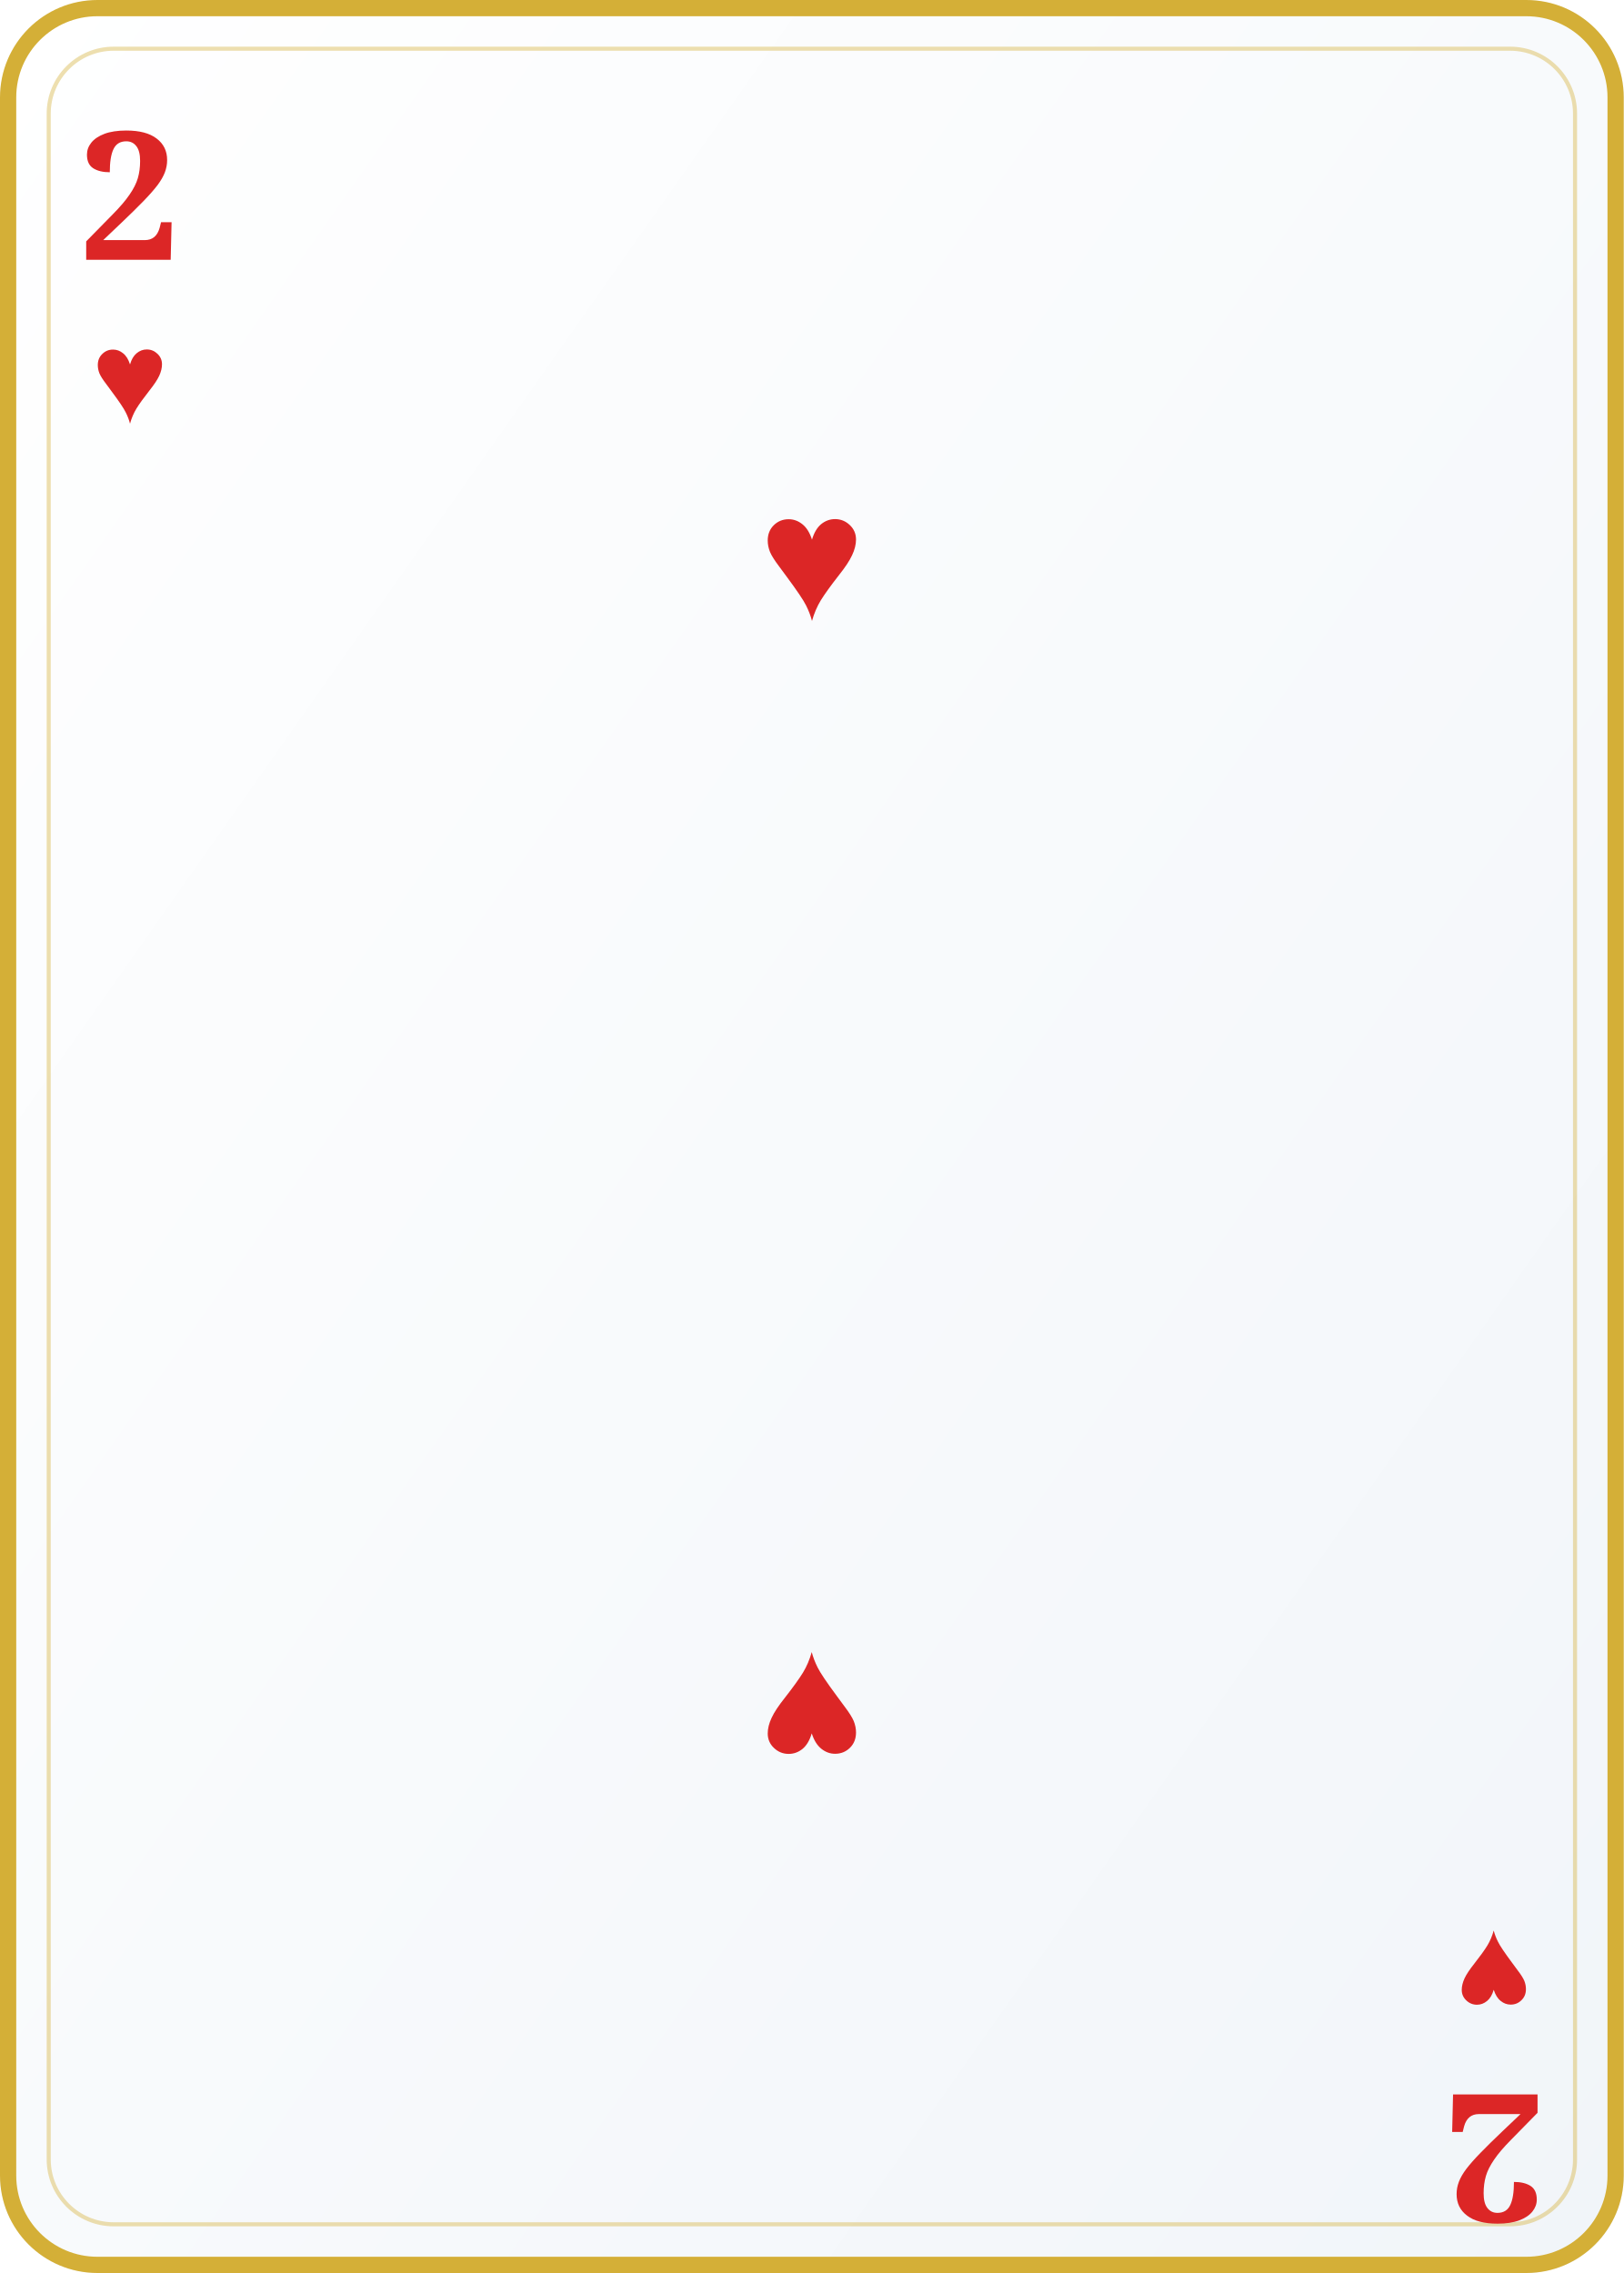
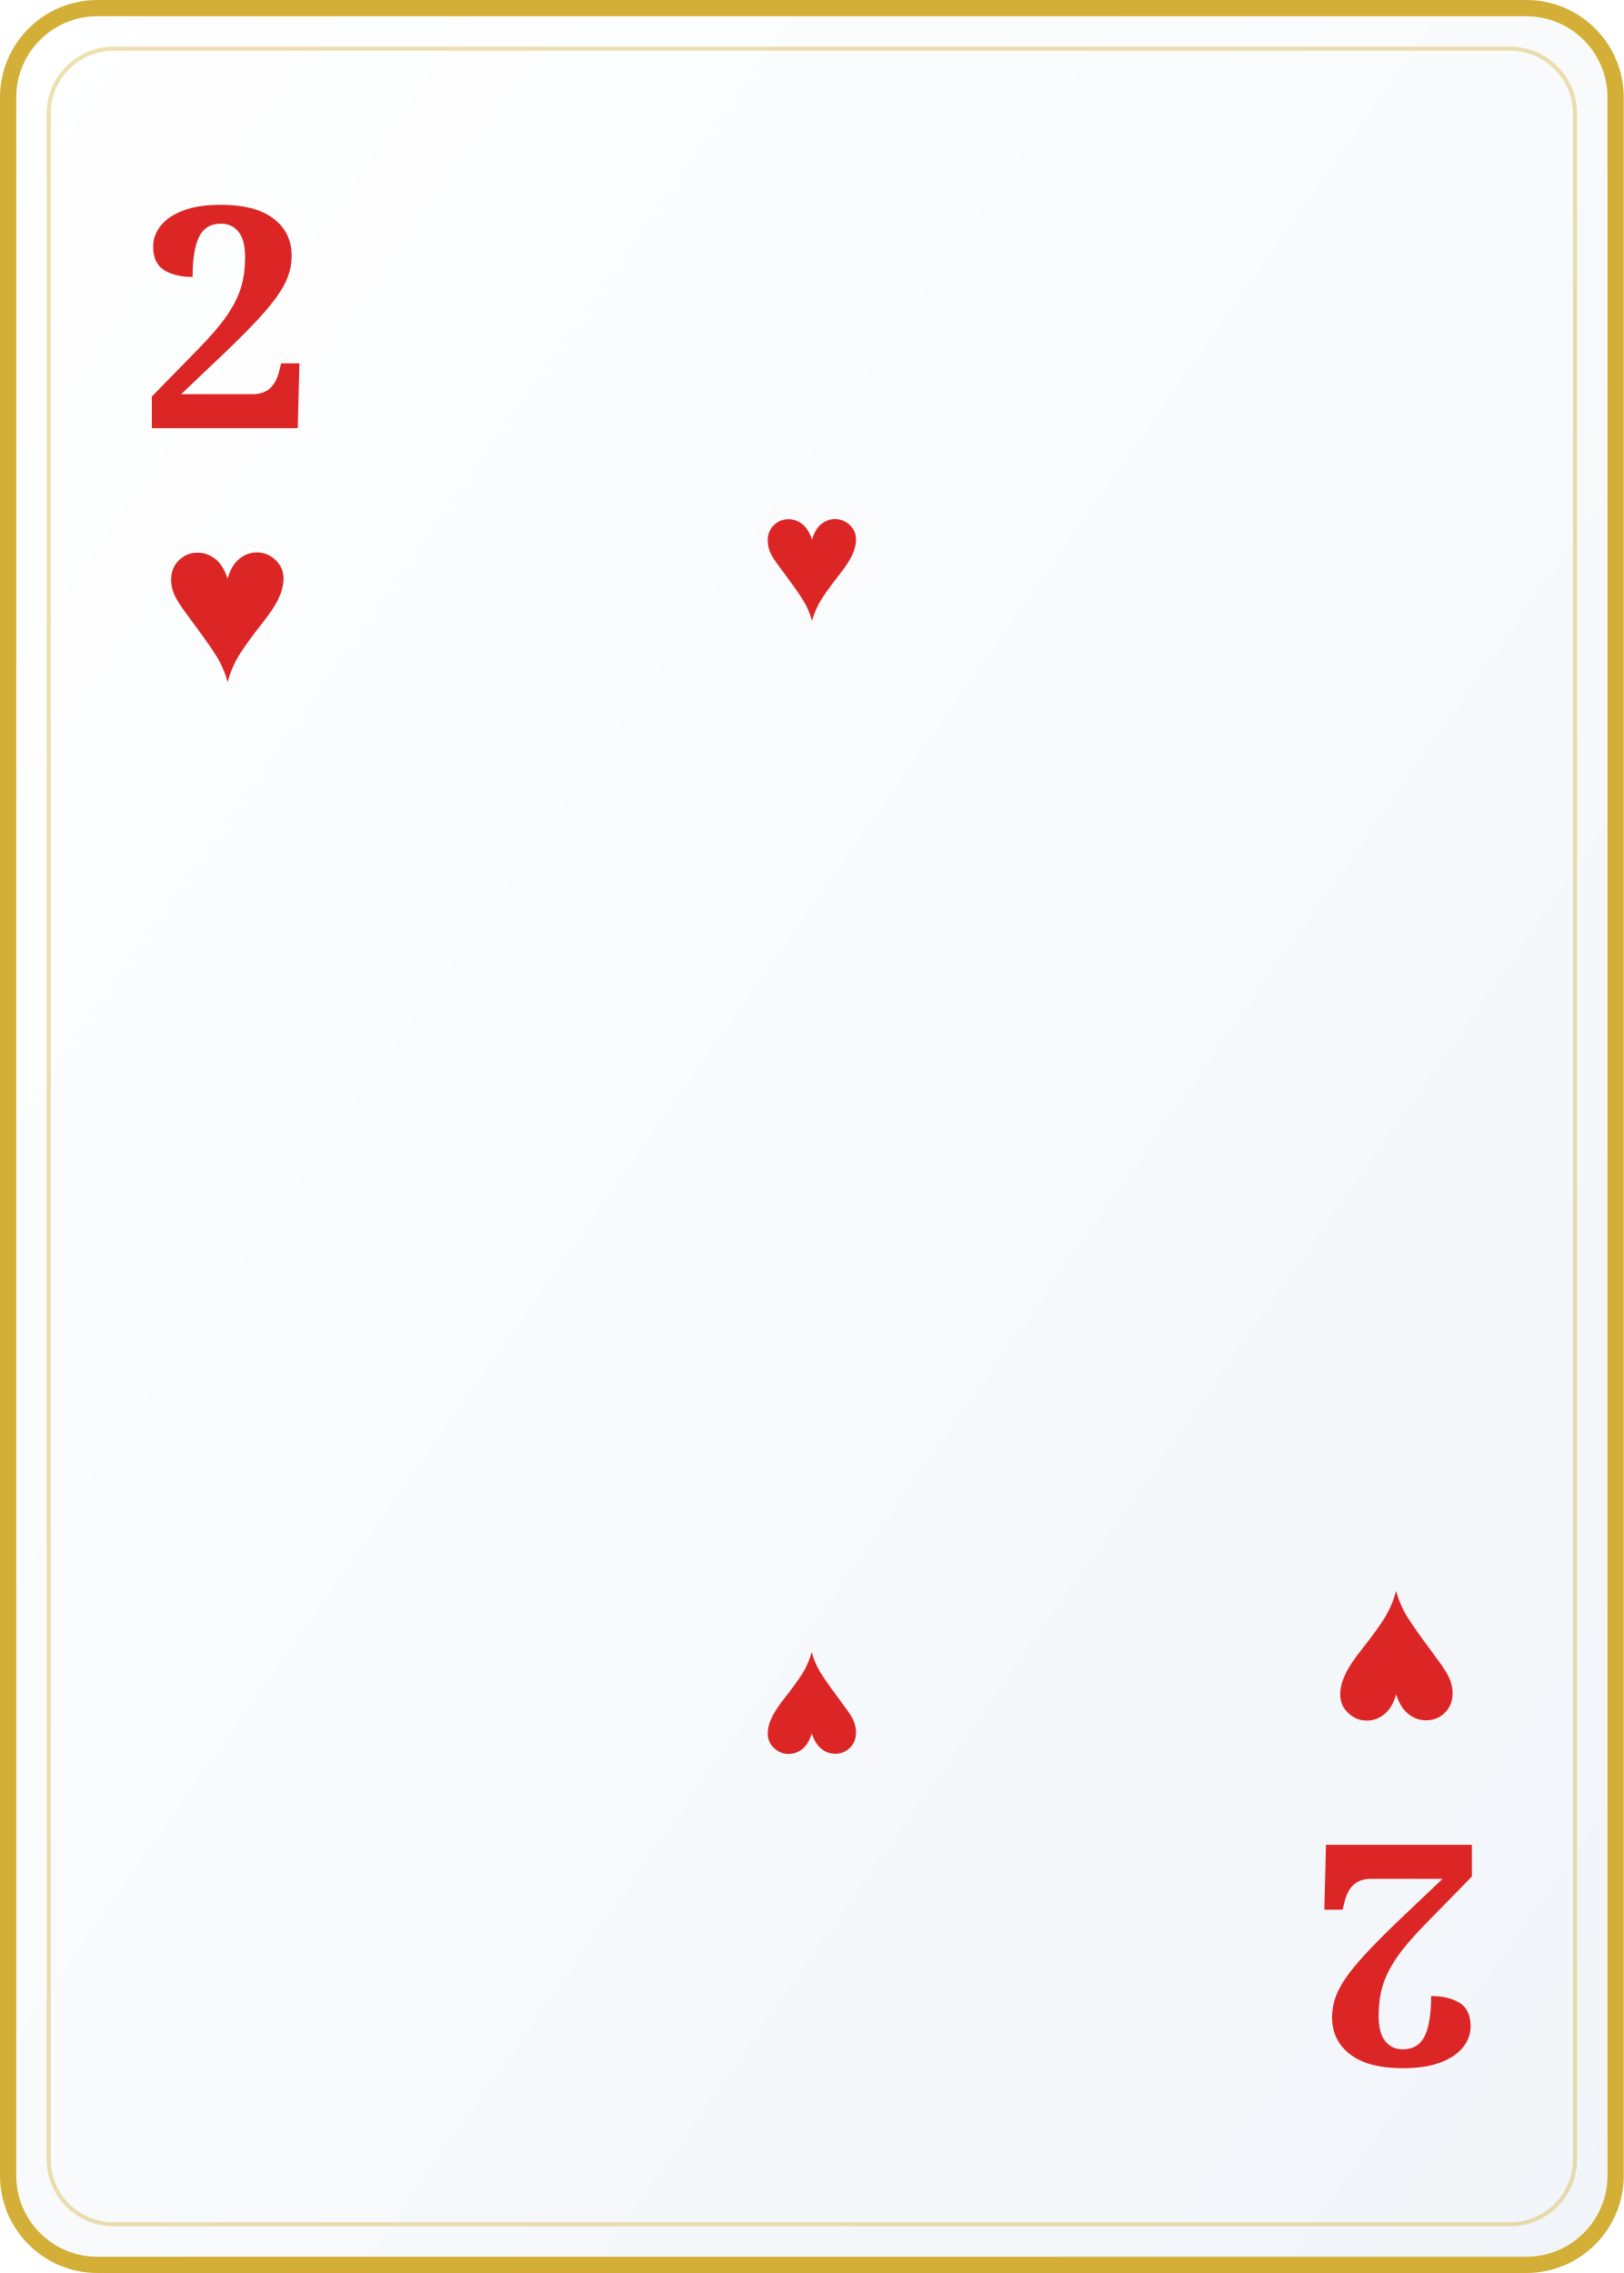
<svg xmlns="http://www.w3.org/2000/svg" viewBox="0 0 200 280" width="200" height="280">
  <defs>
    <linearGradient id="cardBg" x1="0%" y1="0%" x2="100%" y2="100%">
      <stop offset="0%" style="stop-color:#ffffff" />
      <stop offset="100%" style="stop-color:#f1f5f9" />
    </linearGradient>
  </defs>
  <rect width="200" height="280" rx="12" fill="url(#cardBg)" />
  <rect x="1" y="1" width="198" height="278" rx="11" fill="none" stroke="#d4af37" stroke-width="2" />
  <rect x="6" y="6" width="188" height="268" rx="8" fill="none" stroke="#d4af37" stroke-width="0.5" opacity="0.4" />
-   <text x="16" y="32" font-family="Georgia,serif" font-size="22" font-weight="900" fill="#dc2626" text-anchor="middle">2</text>
-   <text x="16" y="52" font-family="Arial,sans-serif" font-size="16" fill="#dc2626" text-anchor="middle">♥</text>
-   <text x="184" y="258" font-family="Georgia,serif" font-size="22" font-weight="900" fill="#dc2626" text-anchor="middle" transform="rotate(180,184,258)">2</text>
-   <text x="184" y="238" font-family="Arial,sans-serif" font-size="16" fill="#dc2626" text-anchor="middle" transform="rotate(180,184,238)">♥</text>
+   <text x="28" y="38" font-family="Georgia,serif" font-size="38" font-weight="900" fill="#dc2626" text-anchor="middle" dominant-baseline="central">2</text>
+   <text x="28" y="74" font-family="Arial,sans-serif" font-size="28" fill="#dc2626" text-anchor="middle" dominant-baseline="central">♥</text>
+   <text x="172" y="242" font-family="Georgia,serif" font-size="38" font-weight="900" fill="#dc2626" text-anchor="middle" dominant-baseline="central" transform="rotate(180,172,242)">2</text>
+   <text x="172" y="206" font-family="Arial,sans-serif" font-size="28" fill="#dc2626" text-anchor="middle" dominant-baseline="central" transform="rotate(180,172,206)">♥</text>
  <text x="100" y="70" font-family="Arial,sans-serif" font-size="22" fill="#dc2626" text-anchor="middle" dominant-baseline="middle">♥</text>
  <text x="100" y="210" font-family="Arial,sans-serif" font-size="22" fill="#dc2626" text-anchor="middle" dominant-baseline="middle" transform="rotate(180,100,210)">♥</text>
</svg>
